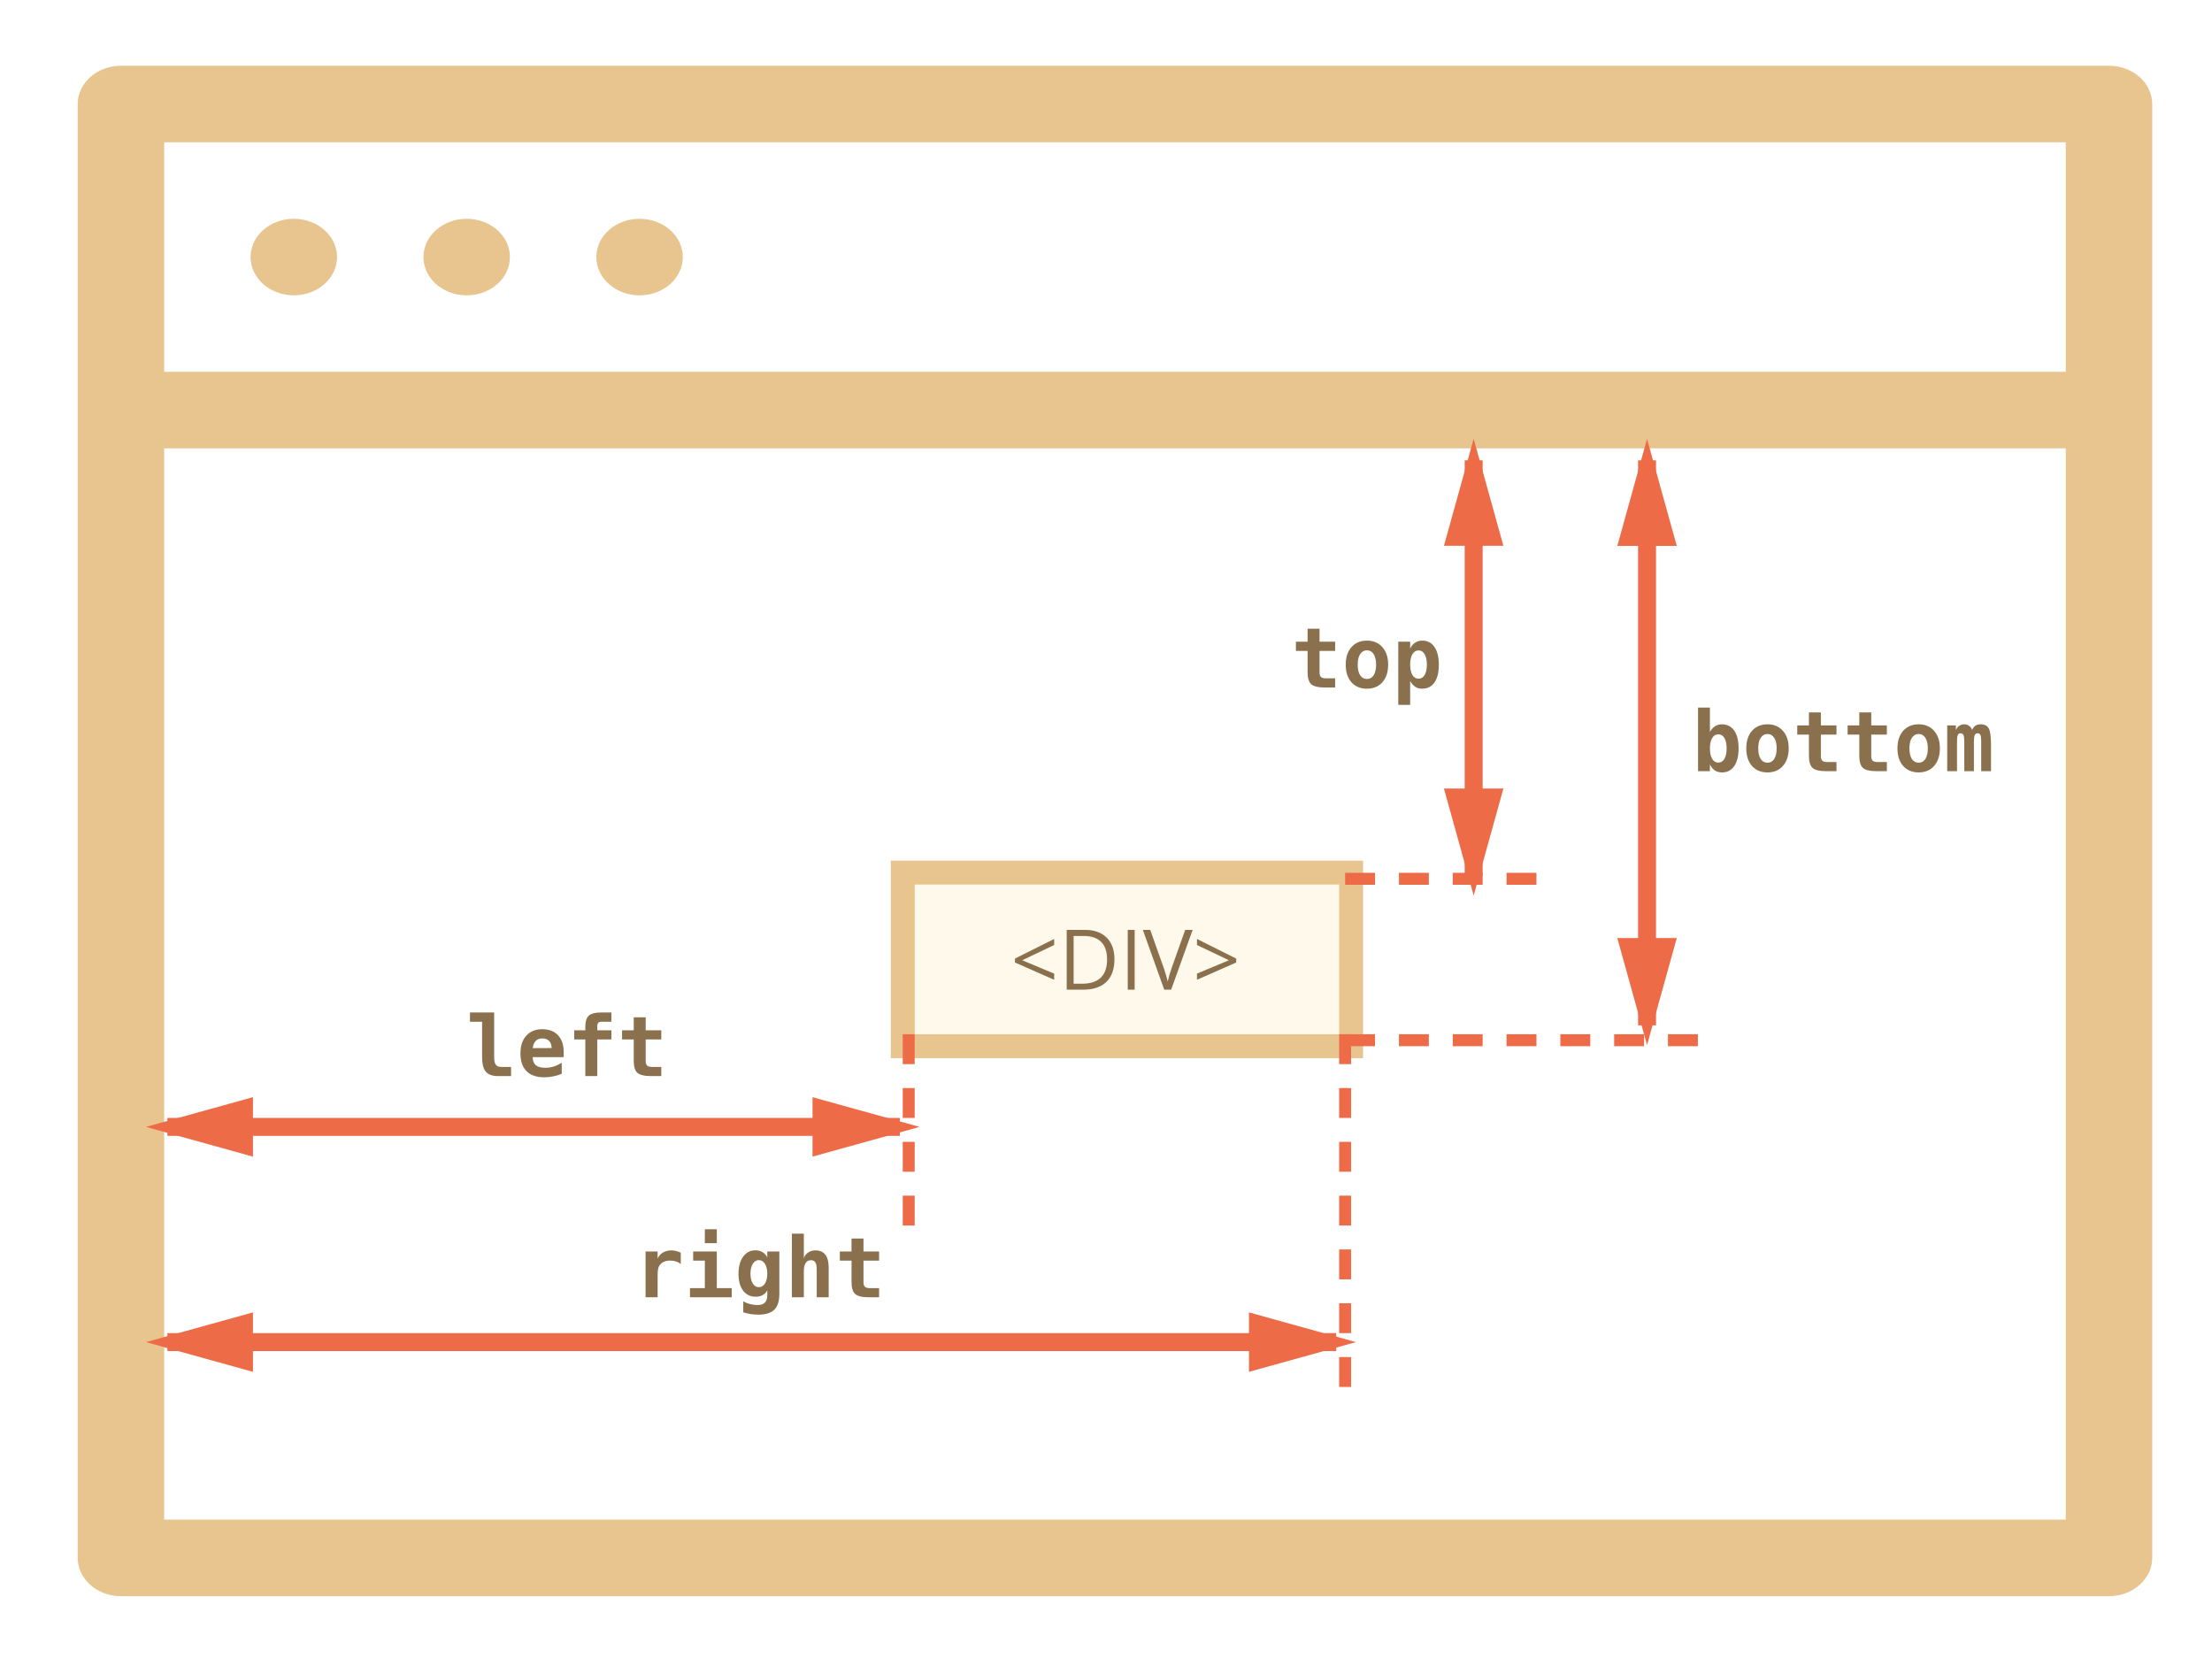
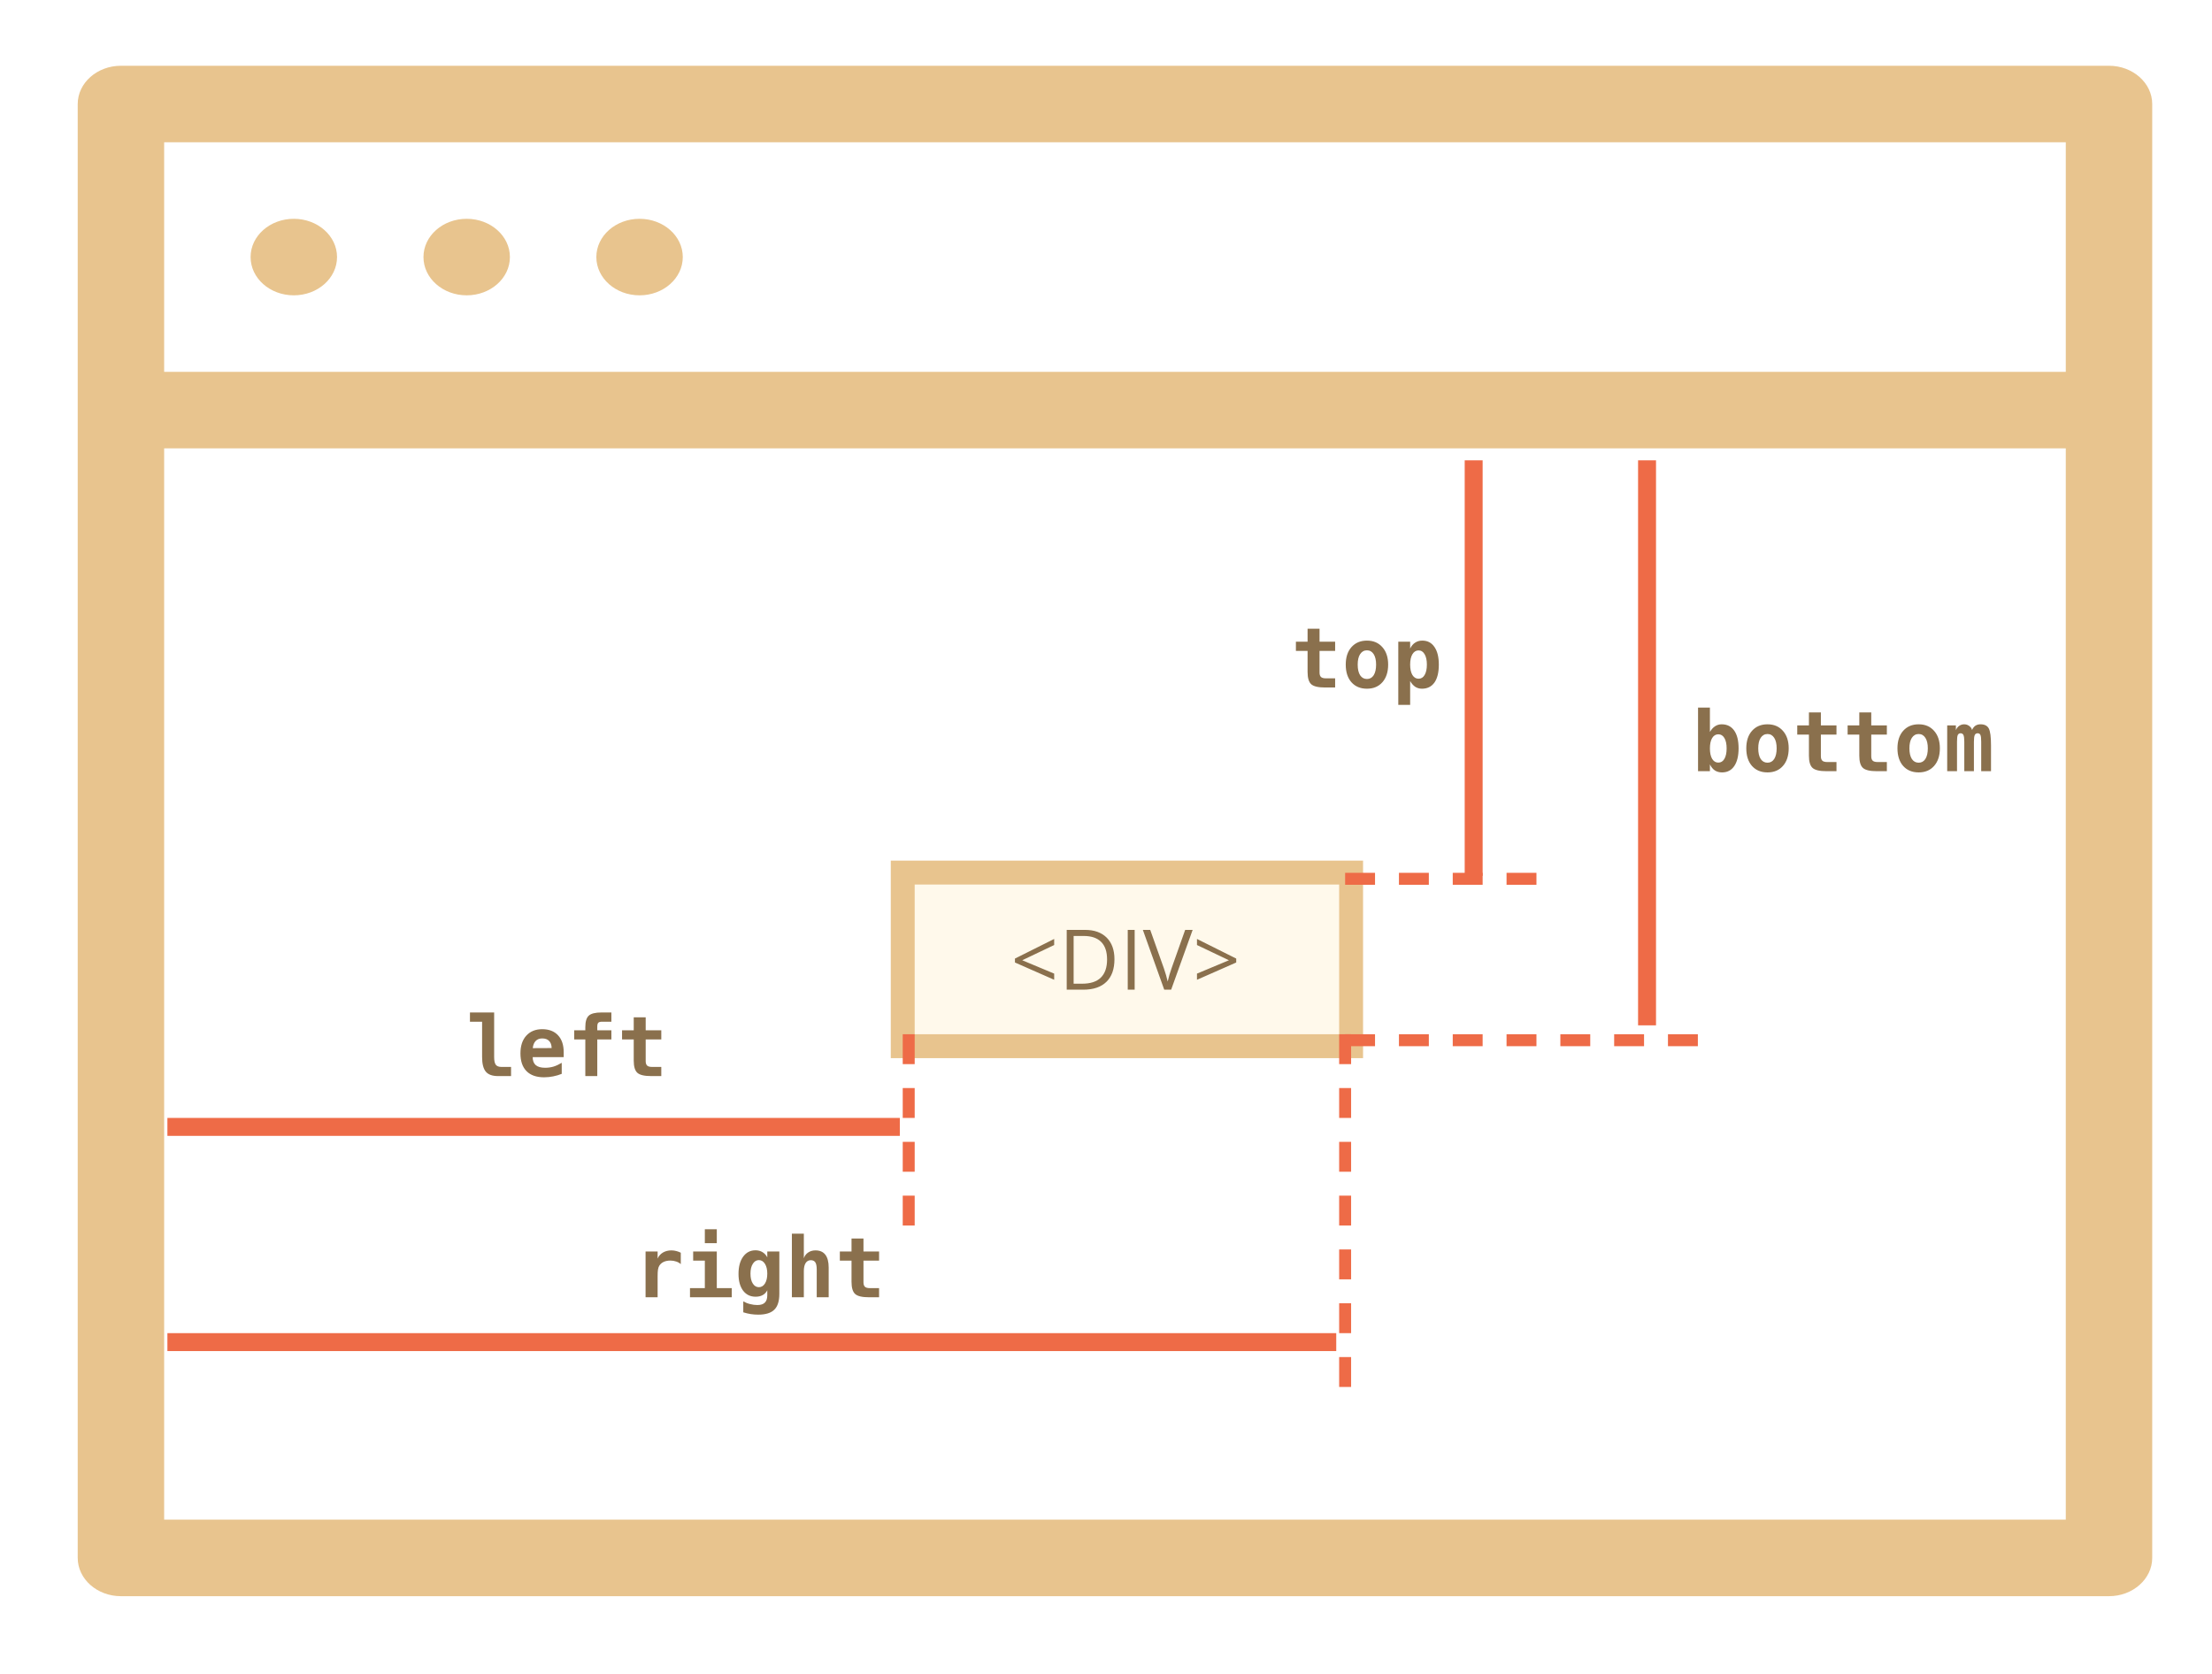
<svg xmlns="http://www.w3.org/2000/svg" width="370px" height="280px" viewBox="0 0 370 280" version="1.1">
  <defs />
  <g id="combined" stroke="none" stroke-width="1" fill="none" fill-rule="evenodd">
    <g id="coords.svg">
      <g id="noun_69008_cc" transform="translate(13, 11)" fill="#E8C48E">
        <path d="M339.771,256 L7.229,256 C3.239,256 0,253.12 0,249.6 L0,6.4 C0,2.88 3.239,0 7.229,0 L339.771,0 C343.747,0 347,2.88 347,6.4 L347,249.6 C347,253.12 343.747,256 339.771,256 L339.771,256 Z M14.458,243.2 L332.542,243.2 L332.542,12.8 L14.458,12.8 L14.458,243.2 L14.458,243.2 Z" id="Shape" />
        <path d="M332.542,64 L14.458,64 C10.468,64 7.229,61.12 7.229,57.6 C7.229,54.08 10.468,51.2 14.458,51.2 L332.542,51.2 C336.518,51.2 339.771,54.08 339.771,57.6 C339.771,61.12 336.518,64 332.542,64 L332.542,64 Z" id="Shape" />
        <path d="M43.375,32 C43.375,35.536 40.14,38.4 36.146,38.4 C32.152,38.4 28.917,35.536 28.917,32 C28.917,28.464 32.152,25.6 36.146,25.6 C40.14,25.6 43.375,28.464 43.375,32 L43.375,32 Z" id="Shape" />
        <path d="M72.292,32 C72.292,35.536 69.057,38.4 65.062,38.4 C61.068,38.4 57.833,35.536 57.833,32 C57.833,28.464 61.068,25.6 65.062,25.6 C69.057,25.6 72.292,28.464 72.292,32 L72.292,32 Z" id="Shape" />
        <path d="M101.208,32 C101.208,35.536 97.973,38.4 93.979,38.4 C89.985,38.4 86.75,35.536 86.75,32 C86.75,28.464 89.985,25.6 93.979,25.6 C97.973,25.6 101.208,28.464 101.208,32 L101.208,32 Z" id="Shape" />
      </g>
      <rect id="Rectangle-6" stroke="#E8C48E" stroke-width="4" fill="#FFF9EB" x="151" y="145.957" width="75" height="29.043" />
      <text id="&lt;DIV&gt;" font-family="Open Sans" font-size="14" font-weight="526" fill="#8A704D">
        <tspan x="169.052" y="165.544">&lt;DIV&gt;</tspan>
      </text>
      <text id="top" font-family="Consolas" font-size="14" font-weight="bold" fill="#8A704D">
        <tspan x="216" y="115">top</tspan>
      </text>
      <text id="bottom" font-family="Consolas" font-size="14" font-weight="bold" fill="#8A704D">
        <tspan x="283" y="129">bottom</tspan>
      </text>
      <path d="M226,174 L286,174" id="Line-28" stroke="#EE6B47" stroke-width="2" stroke-linecap="square" stroke-dasharray="3,6" />
      <path d="M225,174 L225,234" id="Line-30" stroke="#EE6B47" stroke-width="2" stroke-linecap="square" stroke-dasharray="3,6" />
      <path d="M226,147 L256,147" id="Line-29" stroke="#EE6B47" stroke-width="2" stroke-linecap="square" stroke-dasharray="3,6" />
      <path d="M152,204 L152,174" id="Line-31" stroke="#EE6B47" stroke-width="2" stroke-linecap="square" stroke-dasharray="3,6" />
      <text id="left" font-family="Consolas" font-size="14" font-weight="bold" fill="#8A704D">
        <tspan x="78" y="180">left</tspan>
      </text>
      <text id="right" font-family="Consolas" font-size="14" font-weight="bold" fill="#8A704D">
        <tspan x="106" y="217">right</tspan>
      </text>
      <path d="M246.5,145 L246.5,78.5" id="Line" stroke="#EE6B47" stroke-width="3" stroke-linecap="square" fill="#EE6B47" />
-       <path id="Line-decoration-1" d="M246.5,79 C245.45,82.78 244.55,86.02 243.5,89.8 C245.6,89.8 247.4,89.8 249.5,89.8 C248.45,86.02 247.55,82.78 246.5,79 C246.5,79 246.5,79 246.5,79 Z" stroke="#EE6B47" stroke-width="3" stroke-linecap="square" fill="#EE6B47" />
-       <path id="Line-decoration-2" d="M246.5,144.2 C245.45,140.42 244.55,137.18 243.5,133.4 C245.6,133.4 247.4,133.4 249.5,133.4 C248.45,137.18 247.55,140.42 246.5,144.2 C246.5,144.2 246.5,144.2 246.5,144.2 Z" stroke="#EE6B47" stroke-width="3" stroke-linecap="square" fill="#EE6B47" />
      <path d="M275.5,170.012 L275.5,78.5" id="Line" stroke="#EE6B47" stroke-width="3" stroke-linecap="square" fill="#EE6B47" />
-       <path id="Line-decoration-1" d="M275.5,79.012 C274.45,82.792 273.55,86.032 272.5,89.812 C274.6,89.812 276.4,89.812 278.5,89.812 C277.45,86.032 276.55,82.792 275.5,79.012 C275.5,79.012 275.5,79.012 275.5,79.012 Z" stroke="#EE6B47" stroke-width="3" stroke-linecap="square" fill="#EE6B47" />
-       <path id="Line-decoration-2" d="M275.5,169.212 C274.45,165.432 273.55,162.192 272.5,158.412 C274.6,158.412 276.4,158.412 278.5,158.412 C277.45,162.192 276.55,165.432 275.5,169.212 C275.5,169.212 275.5,169.212 275.5,169.212 Z" stroke="#EE6B47" stroke-width="3" stroke-linecap="square" fill="#EE6B47" />
      <path d="M222.012,224.5 L29.502,224.5" id="Line-2" stroke="#EE6B47" stroke-width="3" stroke-linecap="square" fill="#EE6B47" />
-       <path id="Line-2-decoration-1" d="M30.012,224.5 C33.792,225.55 37.032,226.45 40.812,227.5 C40.812,225.4 40.812,223.6 40.812,221.5 C37.032,222.55 33.792,223.45 30.012,224.5 C30.012,224.5 30.012,224.5 30.012,224.5 Z" stroke="#EE6B47" stroke-width="3" stroke-linecap="square" fill="#EE6B47" />
-       <path id="Line-2-decoration-2" d="M221.212,224.5 C217.432,225.55 214.192,226.45 210.412,227.5 C210.412,225.4 210.412,223.6 210.412,221.5 C214.192,222.55 217.432,223.45 221.212,224.5 C221.212,224.5 221.212,224.5 221.212,224.5 Z" stroke="#EE6B47" stroke-width="3" stroke-linecap="square" fill="#EE6B47" />
      <path d="M149.012,188.5 L29.502,188.5" id="Line-3" stroke="#EE6B47" stroke-width="3" stroke-linecap="square" fill="#EE6B47" />
-       <path id="Line-3-decoration-1" d="M30.012,188.5 C33.792,189.55 37.032,190.45 40.812,191.5 C40.812,189.4 40.812,187.6 40.812,185.5 C37.032,186.55 33.792,187.45 30.012,188.5 C30.012,188.5 30.012,188.5 30.012,188.5 Z" stroke="#EE6B47" stroke-width="3" stroke-linecap="square" fill="#EE6B47" />
-       <path id="Line-3-decoration-2" d="M148.212,188.5 C144.432,189.55 141.192,190.45 137.412,191.5 C137.412,189.4 137.412,187.6 137.412,185.5 C141.192,186.55 144.432,187.45 148.212,188.5 C148.212,188.5 148.212,188.5 148.212,188.5 Z" stroke="#EE6B47" stroke-width="3" stroke-linecap="square" fill="#EE6B47" />
    </g>
  </g>
</svg>
